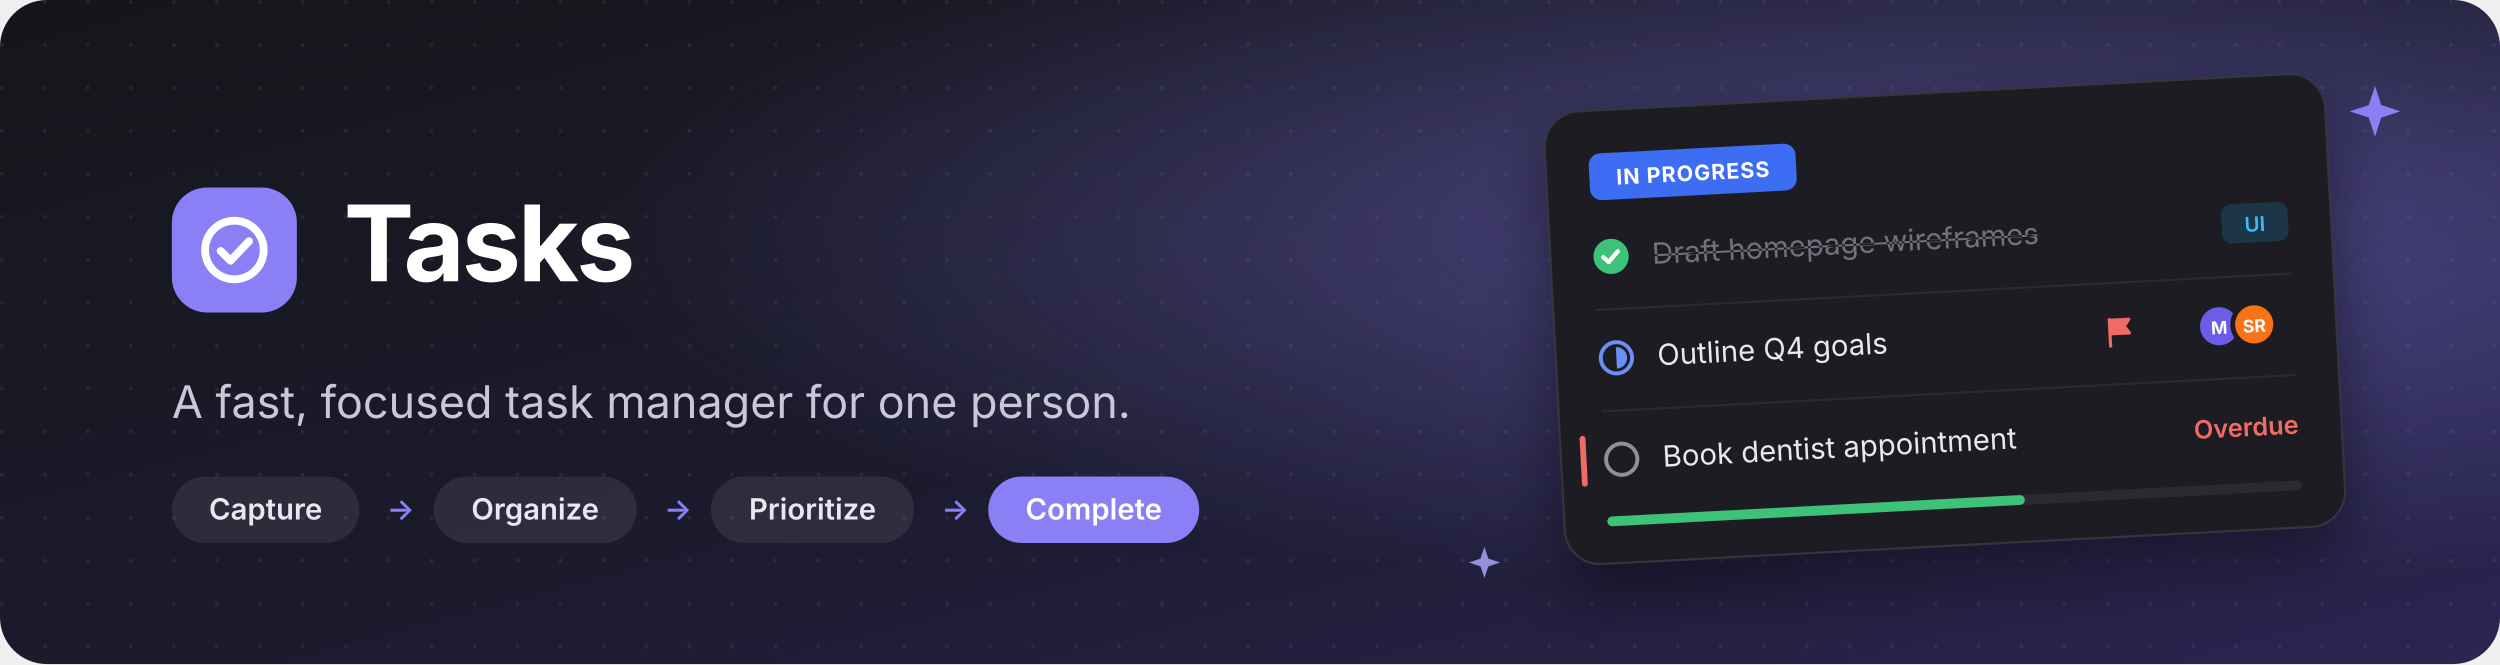
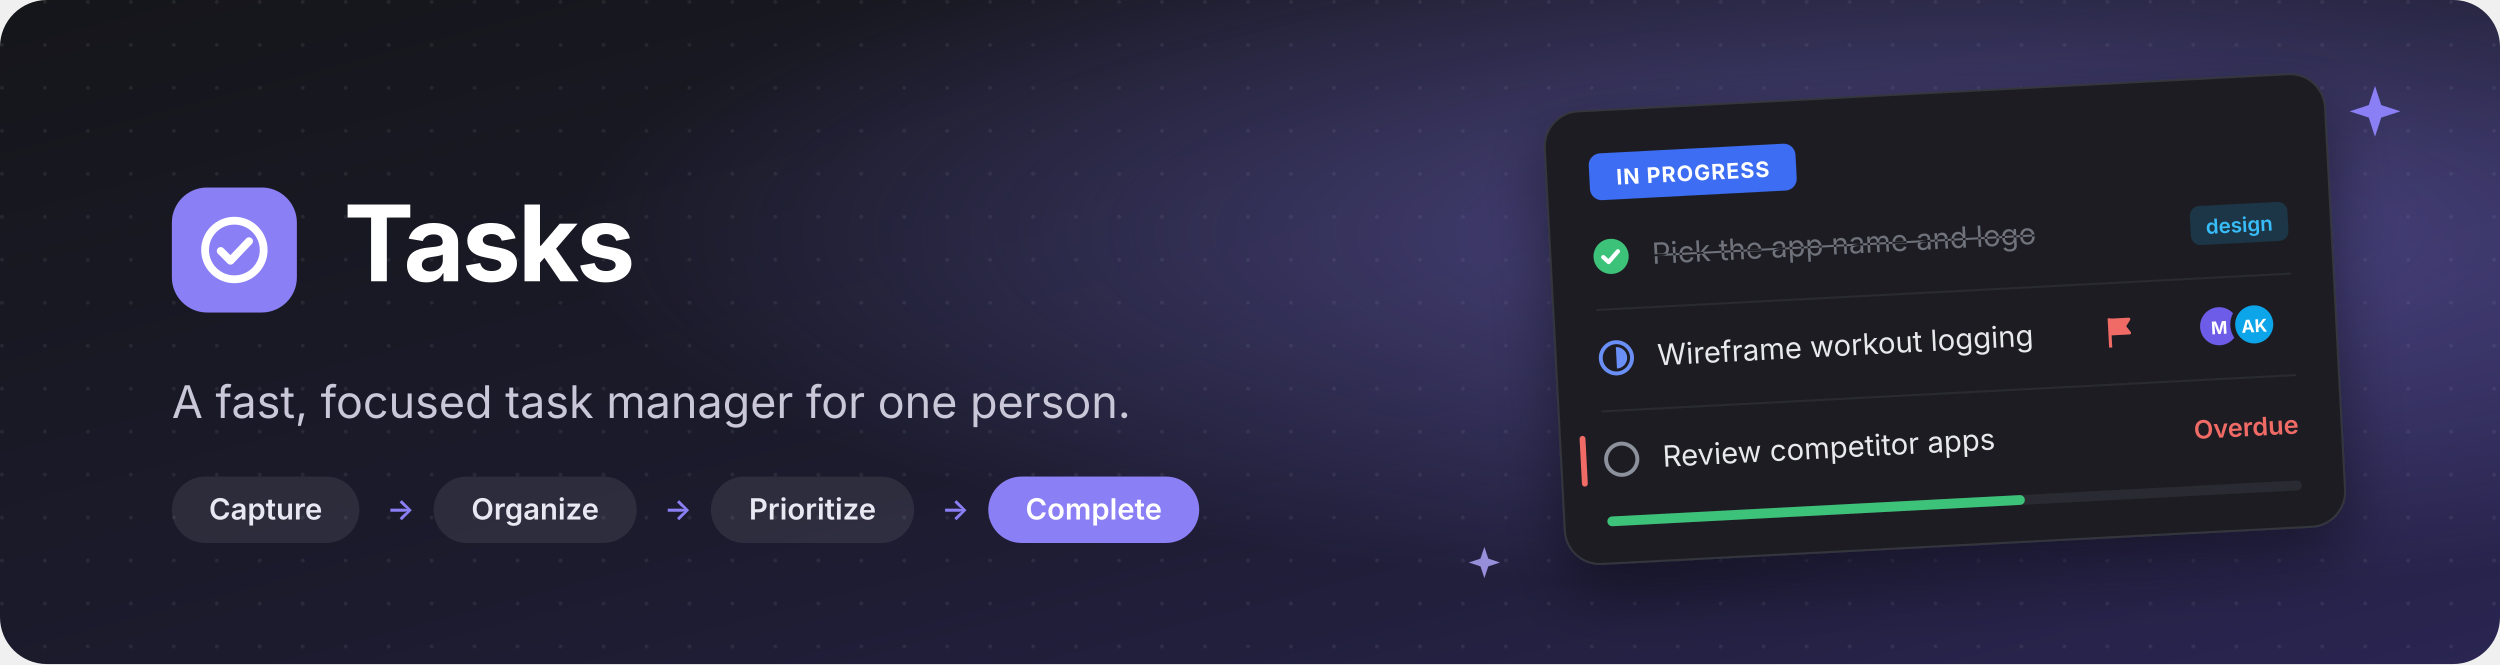
<svg xmlns="http://www.w3.org/2000/svg" width="1280" height="340" viewBox="0 0 1280 340" role="img" aria-labelledby="t d">
  <defs>
    <linearGradient id="bg" x1="0" y1="0" x2="1" y2="1">
      <stop offset="0" stop-color="#15161a" />
      <stop offset="0.55" stop-color="#1c1b2e" />
      <stop offset="1" stop-color="#2a2552" />
    </linearGradient>
    <radialGradient id="glow" cx="0.78" cy="0.35" r="0.55">
      <stop offset="0" stop-color="#8b7ff5" stop-opacity="0.45" />
      <stop offset="1" stop-color="#8b7ff5" stop-opacity="0" />
    </radialGradient>
    <pattern id="dots" width="22" height="22" patternUnits="userSpaceOnUse">
      <circle cx="1" cy="1" r="1" fill="#ffffff" fill-opacity="0.07" />
    </pattern>
    <filter id="shadow" x="-20%" y="-20%" width="140%" height="160%">
      <feDropShadow dx="0" dy="14" stdDeviation="16" flood-color="#000" flood-opacity="0.45" />
    </filter>
    <style>
      .sans { font-family: -apple-system, BlinkMacSystemFont, "Segoe UI", Inter, "Helvetica Neue", Arial, sans-serif; }
    </style>
  </defs>
  <rect width="1280" height="340" rx="24" fill="url(#bg)" />
  <rect width="1280" height="340" rx="24" fill="url(#dots)" />
  <rect width="1280" height="340" rx="24" fill="url(#glow)" />
  <g transform="translate(88 96)">
    <rect width="64" height="64" rx="18" fill="#8b7ff5" />
    <circle cx="32" cy="32" r="15" fill="none" stroke="#fff" stroke-width="4" />
    <path d="M25 32.5l5 5 9.5-10" fill="none" stroke="#fff" stroke-width="4" stroke-linecap="round" stroke-linejoin="round" />
    <text x="88" y="48" class="sans" font-size="54" font-weight="700" fill="#ffffff" letter-spacing="-1.5">Tasks</text>
  </g>
  <text x="88" y="214" class="sans" font-size="23" fill="#c9c7d8">A fast, focused task manager for one person.</text>
  <g class="sans" font-size="15" font-weight="600">
    <g transform="translate(88 244)">
      <rect width="96" height="34" rx="17" fill="#ffffff" fill-opacity="0.08" />
      <text x="48" y="22" text-anchor="middle" fill="#e8e7f2">Capture</text>
    </g>
    <text x="198" y="266" fill="#8b7ff5">→</text>
    <g transform="translate(222 244)">
      <rect width="104" height="34" rx="17" fill="#ffffff" fill-opacity="0.08" />
      <text x="52" y="22" text-anchor="middle" fill="#e8e7f2">Organize</text>
    </g>
    <text x="340" y="266" fill="#8b7ff5">→</text>
    <g transform="translate(364 244)">
      <rect width="104" height="34" rx="17" fill="#ffffff" fill-opacity="0.08" />
      <text x="52" y="22" text-anchor="middle" fill="#e8e7f2">Prioritize</text>
    </g>
    <text x="482" y="266" fill="#8b7ff5">→</text>
    <g transform="translate(506 244)">
      <rect width="108" height="34" rx="17" fill="#8b7ff5" />
      <text x="54" y="22" text-anchor="middle" fill="#ffffff">Complete</text>
    </g>
  </g>
  <g transform="translate(790 58) rotate(-3)" filter="url(#shadow)">
    <rect width="400" height="232" rx="18" fill="#1d1e23" stroke="#34363d" />
    <g transform="translate(22 22)">
      <rect width="106" height="24" rx="6" fill="#3d6df2" />
      <text x="53" y="16.5" text-anchor="middle" class="sans" font-size="11" font-weight="700" fill="#fff" letter-spacing="0.5">IN PROGRESS</text>
    </g>
    <g transform="translate(22 66)">
      <circle cx="9" cy="9" r="9" fill="#3ec27a" />
      <path d="M5 9.2l2.6 2.6 5-5.2" fill="none" stroke="#fff" stroke-width="2.2" stroke-linecap="round" stroke-linejoin="round" />
-       <text x="30" y="14" class="sans" font-size="15" fill="#6f727b" text-decoration="line-through">Draft homepage wireframes</text>
-       <rect x="322" y="-1" width="34" height="20" rx="5" fill="#0ea5e9" fill-opacity="0.18" />
-       <text x="339" y="13.5" text-anchor="middle" class="sans" font-size="10.5" font-weight="600" fill="#38bdf8">UI</text>
+       <text x="30" y="14" class="sans" font-size="15" fill="#6f727b" text-decoration="line-through">Pick the app name and logo</text>
+       <rect x="306" y="-1" width="50" height="20" rx="5" fill="#0ea5e9" fill-opacity="0.18" />
+       <text x="331" y="13.5" text-anchor="middle" class="sans" font-size="10.5" font-weight="600" fill="#38bdf8">design</text>
    </g>
    <line x1="22" y1="102" x2="378" y2="102" stroke="#2a2c31" />
    <g transform="translate(22 118)">
      <circle cx="9" cy="9" r="8" fill="none" stroke="#6b8ff7" stroke-width="2" />
      <path d="M9 3.5a5.5 5.5 0 0 1 0 11z" fill="#6b8ff7" />
-       <text x="30" y="14" class="sans" font-size="15" fill="#e8e9ec">Outline Q4 goals</text>
+       <text x="30" y="14" class="sans" font-size="15" fill="#e8e9ec">Wireframe workout logging</text>
      <path d="M262 2v15M262 3h10l-2.5 3.5L272 10h-10" fill="#f06a66" stroke="#f06a66" stroke-width="1.6" stroke-linejoin="round" />
      <circle cx="318" cy="9" r="11" fill="#6c5ce7" stroke="#1d1e23" stroke-width="2.5" />
      <text x="318" y="13" text-anchor="middle" class="sans" font-size="9" font-weight="700" fill="#fff">M</text>
-       <circle cx="336" cy="9" r="11" fill="#f97316" stroke="#1d1e23" stroke-width="2.5" />
-       <text x="336" y="13" text-anchor="middle" class="sans" font-size="9" font-weight="700" fill="#fff">SR</text>
+       <circle cx="336" cy="9" r="11" fill="#0ea5e9" stroke="#1d1e23" stroke-width="2.5" />
+       <text x="336" y="13" text-anchor="middle" class="sans" font-size="9" font-weight="700" fill="#fff">AK</text>
    </g>
    <line x1="22" y1="154" x2="378" y2="154" stroke="#2a2c31" />
    <g transform="translate(22 170)">
      <rect x="-12" y="-4" width="3" height="26" rx="1.5" fill="#f06a66" />
      <circle cx="9" cy="9" r="8" fill="none" stroke="#8d919b" stroke-width="2" />
-       <text x="30" y="14" class="sans" font-size="15" fill="#e8e9ec">Book dentist appointment</text>
+       <text x="30" y="14" class="sans" font-size="15" fill="#e8e9ec">Review competitor apps</text>
      <text x="356" y="14" text-anchor="end" class="sans" font-size="13" font-weight="600" fill="#f06a66">Overdue</text>
    </g>
    <rect x="22" y="208" width="356" height="5" rx="2.5" fill="#2a2c31" />
    <rect x="22" y="208" width="214" height="5" rx="2.5" fill="#3ec27a" />
  </g>
  <path d="M1216 44l3.2 9.8L1229 57l-9.8 3.2L1216 70l-3.2-9.8L1203 57l9.8-3.2z" fill="#8b7ff5" />
  <path d="M760 280l2 6 6 2-6 2-2 6-2-6-6-2 6-2z" fill="#b3aaff" fill-opacity="0.8" />
</svg>
